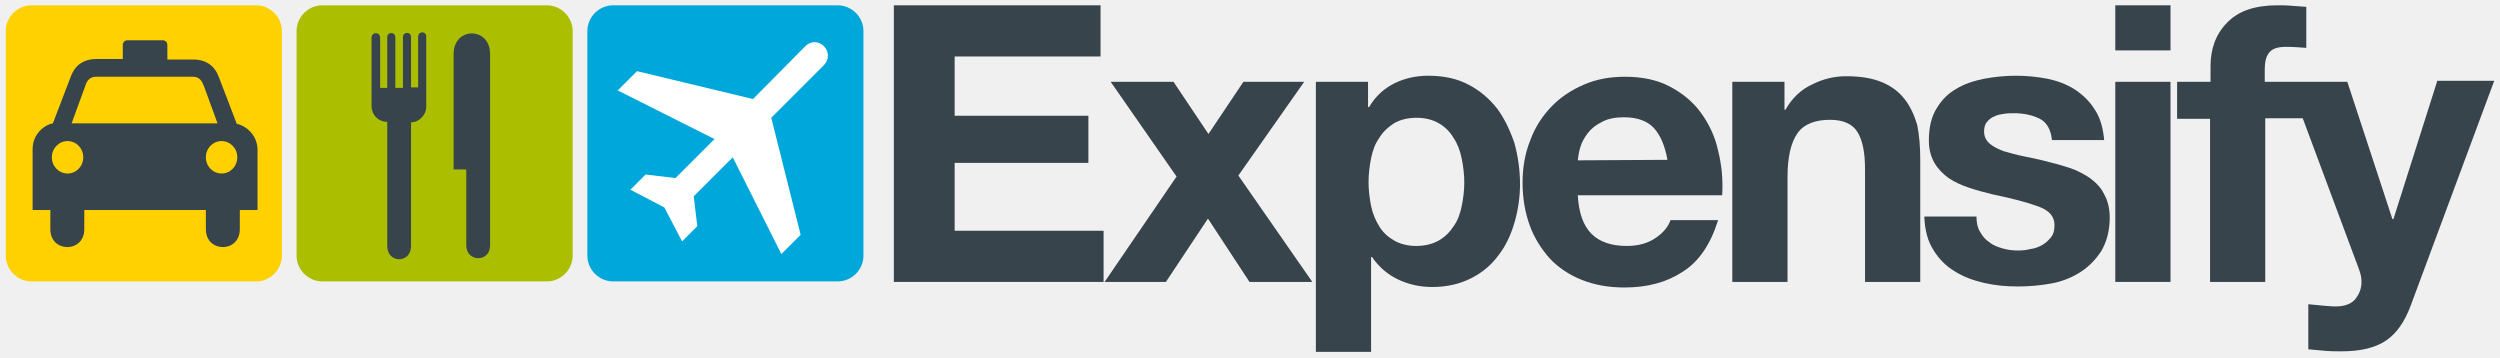
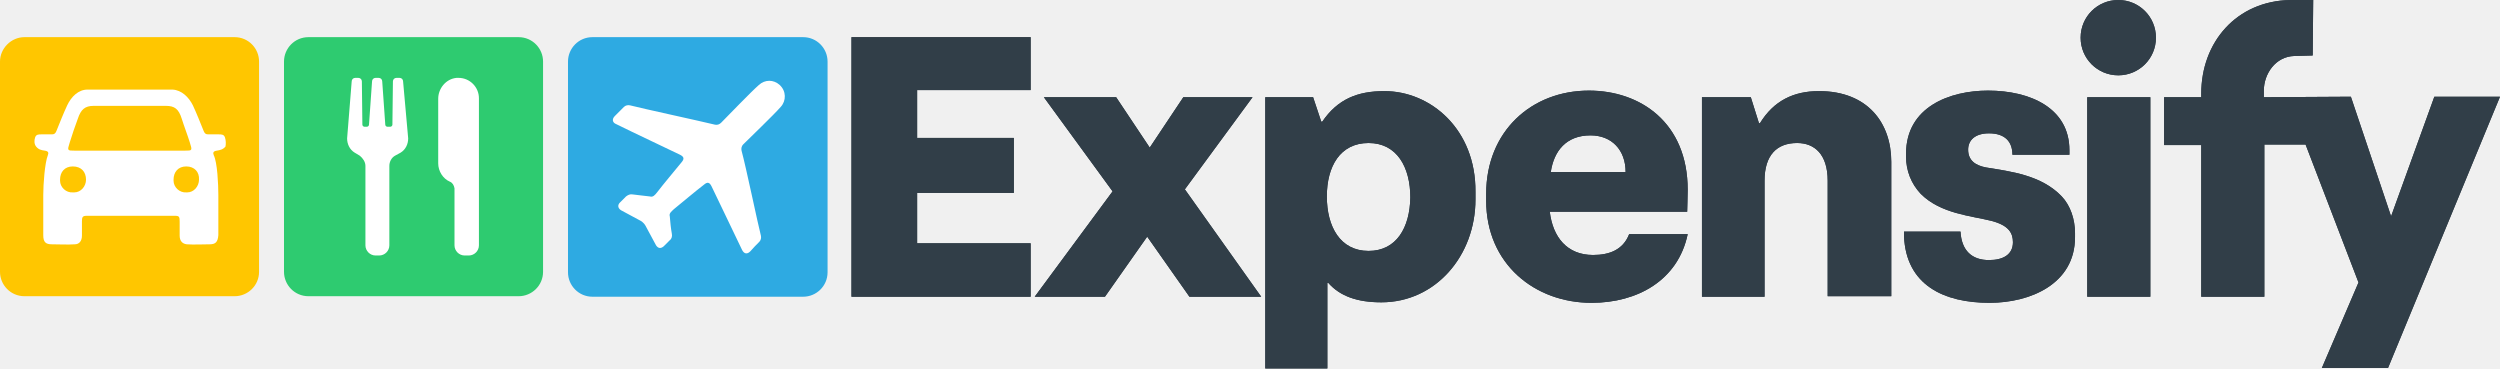
- <svg xmlns="http://www.w3.org/2000/svg" width="100%" height="100%" viewBox="0 0 308 44" version="1.1" xml:space="preserve" style="fill-rule:evenodd;clip-rule:evenodd;stroke-linejoin:round;stroke-miterlimit:1.414;">
-   <g id="brand_expensify_logo">
+ <svg xmlns="http://www.w3.org/2000/svg" version="1.1" id="Layer_1" x="0px" y="0px" viewBox="0 0 491.2 72.4" style="enable-background:new 0 0 491.2 72.4;" xml:space="preserve">
+   <style type="text/css">
+ 	.st0{fill:#2ECB70;}
+ 	.st1{fill:#FFFFFF;}
+ 	.st2{fill:#2EAAE2;}
+ 	.st3{fill:#313E48;}
+ 	.st4{fill:#FFC600;}
+ </style>
+   <g>
+     <path class="st0" d="M60.6,7.3h41.3c2.7,0,4.8,2.2,4.8,4.8v41.3c0,2.7-2.2,4.8-4.8,4.8H60.6c-2.7,0-4.8-2.2-4.8-4.8V12.1   C55.8,9.5,57.9,7.3,60.6,7.3z" />
+     <path class="st1" d="M80.2,27.2c0,1.1-0.5,2.2-1.5,2.8l-1.1,0.6c-0.7,0.4-1.1,1.2-1.1,2v15.6c0,1.1-0.9,2-2,2l0,0h-0.7   c-1.1,0-2-0.9-2-2l0,0V32.6c0-0.8-0.5-1.5-1.1-2l-1-0.6c-1-0.6-1.5-1.7-1.5-2.8L69.1,16c0-0.4,0.3-0.7,0.7-0.7h0.6   c0.4,0,0.7,0.3,0.7,0.7l0,0l0.1,8.5c0,0.2,0.2,0.4,0.4,0.4l0,0h0.5c0.2,0,0.4-0.2,0.4-0.4l0.6-8.5c0-0.4,0.3-0.7,0.7-0.7h0.6   c0.4,0,0.7,0.3,0.7,0.7l0.6,8.5c0,0.2,0.2,0.4,0.4,0.4h0.6c0.2,0,0.4-0.2,0.4-0.4l0.1-8.5c0-0.4,0.3-0.7,0.7-0.7h0.6   c0.4,0,0.7,0.3,0.7,0.7L80.2,27.2z" />
+     <path class="st1" d="M89.7,15.3c-2.1,0.2-3.6,2.1-3.6,4.1v12.7c0,1.5,0.9,3,2.3,3.6c0.5,0.2,0.8,0.7,0.9,1.3v11.2c0,1.1,0.9,2,2,2   l0,0h0.8c1.1,0,2-0.9,2-2l0,0V19.3c0-2.2-1.8-4-4-4C89.9,15.3,89.8,15.3,89.7,15.3z" />
+     <path class="st2" d="M116.4,7.3h41.4c2.7,0,4.8,2.2,4.8,4.8v41.4c0,2.7-2.2,4.8-4.8,4.8h-41.4c-2.7,0-4.8-2.2-4.8-4.8V12.1   C111.6,9.5,113.7,7.3,116.4,7.3z" />
+     <path class="st1" d="M149.2,47.5c0.3-0.3,0.4-0.8,0.3-1.2c-0.6-2.3-2.9-13.4-3.8-16.7c-0.1-0.4,0-0.9,0.3-1.2   c1.3-1.3,6-5.8,7.4-7.4c1.1-1.2,1.1-3.1-0.2-4.3c-1.2-1.1-2.9-1.1-4.1,0c-1.6,1.4-6.1,6.1-7.4,7.4c-0.3,0.3-0.7,0.5-1.2,0.4   c-3.3-0.8-14.4-3.2-16.7-3.8c-0.4-0.1-0.9,0-1.2,0.3c-0.6,0.6-1.2,1.2-1.8,1.8c-0.6,0.6-0.5,1.3,0.3,1.6c3,1.5,11.3,5.4,12.5,6   c0.8,0.4,0.9,0.8,0.3,1.5c-1.3,1.6-3.5,4.2-4.8,5.9c-0.4,0.5-0.8,1-1.4,0.8c-1.2-0.1-2.3-0.3-3.4-0.4c-0.5-0.1-0.9,0.1-1.3,0.4   c-0.4,0.4-0.8,0.8-1.2,1.2c-0.5,0.5-0.4,1.1,0.2,1.5c1.3,0.7,2.6,1.4,3.9,2.1c0.2,0.1,0.3,0.2,0.5,0.4c0.1,0.1,0.3,0.3,0.4,0.5   c0.7,1.3,1.4,2.6,2.1,3.9c0.4,0.6,0.9,0.7,1.5,0.2c0.4-0.4,0.8-0.8,1.2-1.2c0.4-0.3,0.5-0.8,0.4-1.3c-0.2-1.1-0.3-2.2-0.4-3.4   c-0.2-0.6,0.4-1,0.8-1.4c1.6-1.3,4.2-3.5,5.9-4.8c0.7-0.6,1.1-0.5,1.5,0.3c0.6,1.2,4.5,9.4,6,12.5c0.4,0.8,1,0.9,1.6,0.3   C148,48.7,148.6,48.1,149.2,47.5z" />
    <g>
-       <path d="M117.612,20.065l16.478,0l0,-5.804l-16.478,0l0,-7.303l17.976,0l0,-6.304l-25.466,0l0,34.079l25.84,0l0,-6.304l-18.35,0l0,-8.364Z" style="fill:#37444c;fill-rule:nonzero;" />
-       <path d="M160.678,10.079l-7.489,0l-4.307,6.429l-4.307,-6.429l-7.739,0l8.114,11.671l-8.863,12.983l7.552,0l5.181,-7.802l5.118,7.802l7.739,0l-9.113,-13.107l8.114,-11.547Z" style="fill:#37444c;fill-rule:nonzero;" />
-       <path d="M180.089,25.37c-0.187,0.937 -0.499,1.81 -0.998,2.497c-0.437,0.687 -1.061,1.311 -1.81,1.748c-0.749,0.436 -1.686,0.686 -2.809,0.686c-1.061,0 -1.997,-0.25 -2.746,-0.686c-0.749,-0.437 -1.373,-0.999 -1.81,-1.748c-0.437,-0.687 -0.812,-1.56 -0.999,-2.497c-0.187,-0.936 -0.312,-1.934 -0.312,-2.933c0,-0.999 0.125,-1.997 0.312,-2.934c0.187,-0.936 0.499,-1.81 0.999,-2.496c0.437,-0.749 1.061,-1.311 1.81,-1.81c0.749,-0.437 1.685,-0.687 2.808,-0.687c1.061,0 1.998,0.25 2.747,0.687c0.749,0.437 1.373,1.061 1.81,1.81c0.499,0.749 0.811,1.623 0.998,2.559c0.188,0.936 0.312,1.935 0.312,2.933c0,0.937 -0.124,1.935 -0.312,2.871m4.369,-11.983c-0.936,-1.186 -2.059,-2.185 -3.495,-2.934c-1.373,-0.749 -3.058,-1.123 -4.993,-1.123c-1.498,0 -2.934,0.312 -4.182,0.936c-1.248,0.624 -2.309,1.56 -3.121,2.934l-0.124,0l0,-3.121l-6.429,0l0,33.267l6.803,0l0,-11.672l0.125,0c0.811,1.186 1.872,2.122 3.183,2.747c1.311,0.624 2.684,0.936 4.244,0.936c1.81,0 3.371,-0.375 4.744,-1.061c1.373,-0.687 2.496,-1.623 3.37,-2.809c0.936,-1.186 1.561,-2.559 1.997,-4.057c0.437,-1.498 0.687,-3.121 0.687,-4.743c0,-1.748 -0.25,-3.433 -0.687,-5.056c-0.561,-1.623 -1.248,-3.058 -2.122,-4.244" style="fill:#37444c;fill-rule:nonzero;" />
-       <path d="M194.382,19.753c0.063,-0.499 0.125,-0.999 0.312,-1.623c0.188,-0.624 0.5,-1.186 0.937,-1.747c0.436,-0.562 0.998,-0.999 1.747,-1.373c0.687,-0.375 1.623,-0.562 2.684,-0.562c1.623,0 2.871,0.437 3.683,1.311c0.811,0.873 1.373,2.184 1.685,3.932l-11.048,0.062Zm15.167,-5.867c-0.999,-1.373 -2.309,-2.434 -3.87,-3.245c-1.56,-0.812 -3.37,-1.186 -5.492,-1.186c-1.873,0 -3.558,0.312 -5.118,0.998c-1.561,0.687 -2.871,1.561 -3.995,2.747c-1.123,1.185 -1.997,2.559 -2.559,4.119c-0.624,1.56 -0.936,3.308 -0.936,5.18c0,1.935 0.312,3.683 0.874,5.243c0.562,1.561 1.435,2.934 2.496,4.12c1.062,1.123 2.372,1.997 3.933,2.621c1.56,0.624 3.308,0.936 5.242,0.936c2.809,0 5.181,-0.624 7.178,-1.935c1.997,-1.248 3.433,-3.37 4.369,-6.366l-5.867,0c-0.249,0.749 -0.811,1.498 -1.81,2.185c-0.998,0.686 -2.184,0.998 -3.557,0.998c-1.935,0 -3.371,-0.499 -4.37,-1.498c-0.998,-0.998 -1.56,-2.559 -1.685,-4.743l17.788,0c0.125,-1.935 -0.062,-3.745 -0.499,-5.493c-0.374,-1.747 -1.123,-3.308 -2.122,-4.681" style="fill:#37444c;fill-rule:nonzero;" />
-       <path d="M234.64,12.201c-0.687,-0.874 -1.561,-1.56 -2.746,-2.06c-1.186,-0.499 -2.622,-0.749 -4.432,-0.749c-1.435,0 -2.809,0.312 -4.182,0.999c-1.373,0.624 -2.496,1.685 -3.308,3.121l-0.125,0l0,-3.433l-6.428,0l0,24.654l6.803,0l0,-12.92c0,-2.497 0.437,-4.307 1.248,-5.43c0.812,-1.124 2.185,-1.623 3.995,-1.623c1.623,0 2.746,0.499 3.37,1.498c0.624,0.998 0.936,2.496 0.936,4.556l0,13.919l6.804,0l0,-15.167c0,-1.498 -0.125,-2.934 -0.375,-4.182c-0.374,-1.248 -0.874,-2.309 -1.56,-3.183" style="fill:#37444c;fill-rule:nonzero;" />
-       <path d="M257.484,21.938c-0.749,-0.5 -1.561,-0.937 -2.497,-1.249c-0.936,-0.312 -1.872,-0.561 -2.871,-0.811c-0.936,-0.25 -1.873,-0.437 -2.809,-0.624c-0.936,-0.187 -1.747,-0.437 -2.434,-0.624c-0.687,-0.25 -1.311,-0.562 -1.748,-0.937c-0.436,-0.374 -0.686,-0.873 -0.686,-1.498c0,-0.499 0.125,-0.936 0.374,-1.185c0.25,-0.313 0.562,-0.562 0.937,-0.687c0.374,-0.187 0.749,-0.25 1.185,-0.312c0.437,-0.062 0.874,-0.062 1.249,-0.062c1.186,0 2.247,0.249 3.12,0.686c0.874,0.437 1.374,1.373 1.498,2.621l6.429,0c-0.125,-1.497 -0.499,-2.808 -1.186,-3.807c-0.624,-0.998 -1.498,-1.81 -2.434,-2.434c-0.999,-0.624 -2.122,-1.061 -3.37,-1.311c-1.249,-0.249 -2.559,-0.374 -3.87,-0.374c-1.311,0 -2.621,0.125 -3.932,0.374c-1.248,0.25 -2.434,0.624 -3.433,1.249c-0.999,0.561 -1.81,1.373 -2.434,2.434c-0.624,0.998 -0.936,2.309 -0.936,3.932c0,1.061 0.249,1.997 0.686,2.746c0.437,0.749 1.061,1.373 1.748,1.873c0.749,0.499 1.56,0.873 2.496,1.185c0.937,0.313 1.873,0.562 2.872,0.812c2.434,0.499 4.306,0.998 5.679,1.498c1.373,0.499 1.998,1.248 1.998,2.309c0,0.624 -0.125,1.124 -0.437,1.498c-0.312,0.375 -0.625,0.687 -1.061,0.936c-0.437,0.25 -0.937,0.437 -1.436,0.5c-0.499,0.124 -0.999,0.187 -1.498,0.187c-0.686,0 -1.311,-0.063 -1.935,-0.25c-0.624,-0.187 -1.186,-0.374 -1.623,-0.749c-0.499,-0.312 -0.873,-0.749 -1.185,-1.31c-0.313,-0.5 -0.437,-1.124 -0.437,-1.873l-6.429,0c0.062,1.685 0.437,3.058 1.123,4.119c0.687,1.124 1.561,1.998 2.622,2.622c1.061,0.686 2.309,1.123 3.62,1.435c1.373,0.312 2.746,0.437 4.182,0.437c1.373,0 2.746,-0.125 4.119,-0.374c1.373,-0.25 2.559,-0.749 3.62,-1.436c1.061,-0.686 1.873,-1.56 2.559,-2.621c0.624,-1.124 0.999,-2.434 0.999,-4.057c0,-1.124 -0.25,-2.122 -0.687,-2.871c-0.374,-0.812 -0.998,-1.436 -1.747,-1.997" style="fill:#37444c;fill-rule:nonzero;" />
-       <rect x="260.604" y="0.654" width="6.803" height="5.555" style="fill:#37444c;" />
-       <rect x="260.604" y="10.079" width="6.803" height="24.654" style="fill:#37444c;" />
-       <path d="M300.238,10.079l-5.368,16.914l-0.125,0l-5.555,-16.914l-5.43,0l-1.81,0l-2.933,0l0,-1.498c0,-0.999 0.187,-1.748 0.624,-2.185c0.374,-0.437 1.061,-0.624 1.997,-0.624c0.874,0 1.685,0.063 2.497,0.125l0,-5.056c-0.562,-0.062 -1.186,-0.062 -1.748,-0.124c-0.624,-0.063 -1.186,-0.063 -1.81,-0.063c-2.746,0 -4.806,0.687 -6.179,2.122c-1.373,1.373 -2.06,3.183 -2.06,5.368l0,1.935l-4.119,0l0,4.556l4.057,0l0,20.098l6.803,0l0,-20.16l4.619,0l6.928,18.599c0.187,0.5 0.312,0.999 0.312,1.498c0,0.749 -0.187,1.373 -0.624,1.997c-0.437,0.625 -1.061,0.937 -1.998,1.061c-0.686,0.063 -1.31,0 -1.997,-0.062c-0.686,-0.062 -1.311,-0.125 -1.935,-0.187l0,5.555c0.687,0.062 1.373,0.125 2.06,0.187c0.687,0.062 1.373,0.062 2.06,0.062c2.309,0 4.119,-0.436 5.43,-1.31c1.31,-0.874 2.309,-2.31 3.058,-4.307l10.298,-27.712l-7.052,0l0,0.125Z" style="fill:#37444c;fill-rule:nonzero;" />
+       <polygon class="st3" points="167.3,58.3 202.5,58.3 202.5,47.8 180.2,47.8 180.2,37.9 199.2,37.9 199.2,27.1 180.2,27.1     180.2,17.7 202.5,17.7 202.5,7.3 167.3,7.3   " />
+       <path class="st3" d="M272,17.9c-5.3,0-9.2,1.6-12.2,6h-0.2l-1.6-4.8h-9.4v53.3h12.2V55.6h0.2c2.3,2.6,5.7,3.8,10.4,3.8    c10.7,0,18.5-9.2,18.5-20.2v-1.5C290,25.4,281.1,17.9,272,17.9z M268.9,49.3c-5.6,0-8.2-4.8-8.2-10.7c0-5.9,2.6-10.5,8.2-10.5    s8.2,4.8,8.2,10.7C277,44.7,274.4,49.3,268.9,49.3L268.9,49.3z" />
+       <path class="st3" d="M331.6,37.3c0-13.2-9.3-19.5-19.4-19.5c-11.3,0-20.2,8-20.2,20.3v1.3c0,12.5,9.6,20.1,20.7,20.1    c9,0,17-4.4,18.9-13.5h-11.5c-1.2,3.1-3.9,4.1-7.1,4.1c-5.1,0-7.9-3.5-8.5-8.5h27C331.5,40.8,331.6,38.9,331.6,37.3z M304.7,33.8    c0.6-4.1,3-7.2,7.8-7.2c4.2,0,6.9,2.9,6.9,7.2H304.7z" />
+       <path class="st3" d="M357.4,17.9c-5,0-8.9,1.9-11.6,6.3h-0.2l-1.6-5.1h-9.6v39.2h12.3V35.5c0-5,2.4-7.4,6.4-7.4c3.4,0,6,2.2,6,7.4    v22.7h12.5V31.8C371.6,24.2,367,17.9,357.4,17.9z" />
+       <path class="st3" d="M390.2,32.9c-2.1-0.4-3.5-1.4-3.5-3.5c0-1.8,1.3-3.2,4.1-3.2c3.1,0,4.6,1.6,4.6,4.2h11.2v-0.9    c0-8.2-7.6-11.7-16-11.7c-7.5,0-16.1,3.2-16.1,12.4v0.6c0,2.7,1,5.3,2.9,7.3c3.9,3.9,9.9,4.3,13.9,5.3c3.4,0.9,4.2,2.4,4.2,4.2    c0,2.4-1.9,3.5-4.7,3.5c-3.4,0-5.4-1.9-5.6-5.6h-11.1v0.9c0.4,9.6,7.8,13.1,16.8,13.1c8,0,16.8-3.7,16.8-12.9v-0.8    c0-2.7-0.9-5.4-2.6-7.2C401.1,34.4,395.1,33.7,390.2,32.9z" />
+       <rect x="410.1" y="19.1" class="st3" width="12.4" height="39.2" />
+       <polygon class="st3" points="246.1,19.1 232.5,19.1 225.9,29 219.3,19.1 205.1,19.1 218.6,37.6 203.3,58.3 217.1,58.3 225.4,46.5     233.7,58.3 247.8,58.3 232.8,37.2   " />
+       <path class="st3" d="M416.2,0c-4.1,0-7.4,3.3-7.4,7.4s3.3,7.4,7.4,7.4s7.4-3.3,7.4-7.4l0,0C423.6,3.3,420.3,0,416.2,0L416.2,0z" />
+       <path class="st3" d="M444.8,19.1v-1.3c0-3.3,2.3-6.7,6-6.8c0.6,0,3.6-0.1,3.6-0.1L454.5,0H450c-10.6,0.2-17.5,8.3-17.5,18.4v0.7    h-7.3v9.4h7.3v29.8h12.4V28.4h8.1l10.4,27.1l-7.2,16.8h13l22-53.3h-12.9l-8.5,23.5L461.9,19L444.8,19.1z" />
+       <polygon class="st3" points="167.3,58.3 202.5,58.3 202.5,47.8 180.2,47.8 180.2,37.9 199.2,37.9 199.2,27.1 180.2,27.1     180.2,17.7 202.5,17.7 202.5,7.3 167.3,7.3   " />
+       <path class="st3" d="M272,17.9c-5.3,0-9.2,1.6-12.2,6h-0.2l-1.6-4.8h-9.4v53.3h12.2V55.6h0.2c2.3,2.6,5.7,3.8,10.4,3.8    c10.7,0,18.5-9.2,18.5-20.2v-1.5C290,25.4,281.1,17.9,272,17.9z M268.9,49.3c-5.6,0-8.2-4.8-8.2-10.7c0-5.9,2.6-10.5,8.2-10.5    s8.2,4.8,8.2,10.7C277,44.7,274.4,49.3,268.9,49.3L268.9,49.3z" />
+       <path class="st3" d="M331.6,37.3c0-13.2-9.3-19.5-19.4-19.5c-11.3,0-20.2,8-20.2,20.3v1.3c0,12.5,9.6,20.1,20.7,20.1    c9,0,17-4.4,18.9-13.5h-11.5c-1.2,3.1-3.9,4.1-7.1,4.1c-5.1,0-7.9-3.5-8.5-8.5h27C331.5,40.8,331.6,38.9,331.6,37.3z M304.7,33.8    c0.6-4.1,3-7.2,7.8-7.2c4.2,0,6.9,2.9,6.9,7.2H304.7z" />
+       <path class="st3" d="M357.4,17.9c-5,0-8.9,1.9-11.6,6.3h-0.2l-1.6-5.1h-9.6v39.2h12.3V35.5c0-5,2.4-7.4,6.4-7.4c3.4,0,6,2.2,6,7.4    v22.7h12.5V31.8C371.6,24.2,367,17.9,357.4,17.9z" />
+       <path class="st3" d="M390.2,32.9c-2.1-0.4-3.5-1.4-3.5-3.5c0-1.8,1.3-3.2,4.1-3.2c3.1,0,4.6,1.6,4.6,4.2h11.2v-0.9    c0-8.2-7.6-11.7-16-11.7c-7.5,0-16.1,3.2-16.1,12.4v0.6c0,2.7,1,5.3,2.9,7.3c3.9,3.9,9.9,4.3,13.9,5.3c3.4,0.9,4.2,2.4,4.2,4.2    c0,2.4-1.9,3.5-4.7,3.5c-3.4,0-5.4-1.9-5.6-5.6h-11.1v0.9c0.4,9.6,7.8,13.1,16.8,13.1c8,0,16.8-3.7,16.8-12.9v-0.8    c0-2.7-0.9-5.4-2.6-7.2C401.1,34.4,395.1,33.7,390.2,32.9z" />
+       <rect x="410.1" y="19.1" class="st3" width="12.4" height="39.2" />
+       <polygon class="st3" points="246.1,19.1 232.5,19.1 225.9,29 219.3,19.1 205.1,19.1 218.6,37.6 203.3,58.3 217.1,58.3 225.4,46.5     233.7,58.3 247.8,58.3 232.8,37.2   " />
+       <path class="st3" d="M416.2,0c-4.1,0-7.4,3.3-7.4,7.4s3.3,7.4,7.4,7.4s7.4-3.3,7.4-7.4l0,0C423.6,3.3,420.3,0,416.2,0L416.2,0z" />
+       <path class="st3" d="M444.8,19.1v-1.3c0-3.3,2.3-6.7,6-6.8c0.6,0,3.6-0.1,3.6-0.1L454.5,0H450c-10.6,0.2-17.5,8.3-17.5,18.4v0.7    h-7.3v9.4h7.3v29.8h12.4V28.4h8.1l10.4,27.1l-7.2,16.8h13l22-53.3h-12.9l-8.5,23.5L461.9,19L444.8,19.1z" />
    </g>
-     <path d="M106.378,31.487c0,1.748 -1.436,3.183 -3.184,3.183l-27.649,0c-1.748,0 -3.183,-1.435 -3.183,-3.183l0,-27.65c0,-1.747 1.435,-3.183 3.183,-3.183l27.649,0c1.748,0 3.184,1.436 3.184,3.183l0,27.65Z" style="fill:#00a7da;fill-rule:nonzero;" />
-     <path d="M70.552,31.487c0,1.748 -1.436,3.183 -3.184,3.183l-27.649,0c-1.748,0 -3.183,-1.435 -3.183,-3.183l0,-27.65c0,-1.747 1.435,-3.183 3.183,-3.183l27.649,0c1.748,0 3.184,1.436 3.184,3.183l0,27.65Z" style="fill:#abbf00;fill-rule:nonzero;" />
-     <path d="M34.726,31.487c0,1.748 -1.436,3.183 -3.184,3.183l-27.649,0c-1.748,0 -3.183,-1.435 -3.183,-3.183l0,-27.65c0,-1.747 1.435,-3.183 3.183,-3.183l27.649,0c1.748,0 3.184,1.436 3.184,3.183l0,27.65Z" style="fill:#ffd100;fill-rule:nonzero;" />
-     <path d="M99.2,5.71c1.56,-1.561 3.87,0.749 2.247,2.372l-6.429,6.428l3.62,14.418l-2.372,2.372l-5.991,-11.921l-4.806,4.806l0.437,3.682l-1.873,1.872l-2.184,-4.181l-4.182,-2.185l1.872,-1.872l3.683,0.437l4.806,-4.806l-11.922,-5.992l2.372,-2.372l14.293,3.433l6.429,-6.491Z" style="fill:#fff;fill-rule:nonzero;" />
-     <path d="M55.884,6.646l0,14.231l1.56,0l0,9.362c0,2.059 2.934,2.122 2.934,0l0,-23.593c0,-3.37 -4.494,-3.37 -4.494,0m-3.37,6.554c0,0.873 -0.812,1.872 -1.873,1.872l0,15.229c0,2.185 -2.933,2.185 -2.933,0l0,-15.291c-1.061,0 -1.935,-0.812 -1.935,-1.998l0,-8.363c0,-0.749 1.061,-0.749 1.061,0l0,6.179l0.874,0l0,-6.242c0,-0.686 0.998,-0.686 0.998,0l0,6.242l0.937,0l0,-6.242c0,-0.686 0.998,-0.749 0.998,0l0,6.179l0.874,0l0,-6.241c0,-0.687 0.999,-0.749 0.999,0l0,8.676Z" style="fill:#37444c;fill-rule:nonzero;" />
-     <path d="M27.298,21.376c-1.061,0 -1.935,-0.874 -1.935,-1.997c0,-1.124 0.874,-1.998 1.935,-1.998c1.061,0 1.935,0.874 1.935,1.998c0,1.123 -0.874,1.997 -1.935,1.997m-9.487,-6.179l-8.988,0l1.686,-4.619c0.187,-0.624 0.561,-1.123 1.31,-1.123l11.984,0c0.749,0 1.061,0.499 1.311,1.123l1.685,4.619l-8.988,0Zm-9.487,6.179c-1.061,0 -1.935,-0.874 -1.935,-1.997c0,-1.124 0.874,-1.998 1.935,-1.998c1.061,0 1.935,0.874 1.935,1.998c0,1.123 -0.874,1.997 -1.935,1.997m20.847,-6.117l-2.247,-5.867c-0.437,-1.123 -1.373,-2.059 -3.121,-2.059l-3.183,0l0,-1.81c0,-0.313 -0.25,-0.562 -0.562,-0.562l-4.369,0c-0.312,0 -0.562,0.249 -0.562,0.562l0,1.747l-3.245,0c-1.748,0 -2.684,0.936 -3.121,2.06l-2.247,5.867c-0.874,0.125 -2.496,1.186 -2.496,3.183l0,7.49l2.184,0l0,2.371c0,2.934 4.182,2.934 4.182,0l0,-2.371l14.979,0l0,2.371c0,2.934 4.182,2.934 4.182,0l0,-2.371l2.185,0l0,-7.49c-0.063,-1.935 -1.686,-2.996 -2.559,-3.121" style="fill:#37444c;fill-rule:nonzero;" />
+     <path class="st4" d="M4.8,7.3h41.3c2.7,0,4.8,2.2,4.8,4.8v41.3c0,2.7-2.2,4.8-4.8,4.8H4.8C2.1,58.2,0,56,0,53.4V12.1   C0,9.5,2.2,7.3,4.8,7.3z" />
+     <path class="st1" d="M44.2,27c-0.2-0.6-0.7-0.6-1.2-0.6c-0.7,0-1.4,0-2.1,0c-0.5,0-0.7-0.2-0.9-0.7c-0.6-1.5-1.4-3.5-2.1-5   c-0.8-1.6-2.2-3-4-3.1c-2.7,0-13.9,0-16.7,0c-1.8,0-3.2,1.4-4,3.1c-0.7,1.5-1.5,3.5-2.1,5c-0.2,0.5-0.4,0.7-0.9,0.7   c-0.7,0-1.4,0-2.1,0c-0.5,0-1,0-1.2,0.6s-0.2,1.3,0.2,1.8c0.5,0.6,1,0.7,1.7,0.8c0.7,0.1,0.8,0.4,0.6,0.9c-0.6,1.5-0.9,5.7-0.9,7.8   c0,2.5,0,5.5,0,7.9c0,1.4,0.5,1.8,1.7,1.8c1.2,0,3.2,0.1,4.5,0c0.9,0,1.4-0.7,1.4-1.7c0-0.8,0-2,0-2.8s0.1-1.1,0.9-1.1h17.4   c0.8,0,0.9,0.2,0.9,1.1c0,0.8,0,2,0,2.8c0,1,0.5,1.6,1.4,1.7c1.3,0.1,3.4,0,4.5,0s1.6-0.4,1.7-1.8c0-2.5,0-5.5,0-7.9   c0-2.1-0.2-6.4-0.9-7.8c-0.2-0.5-0.1-0.8,0.6-0.9c0.6-0.1,1.2-0.2,1.7-0.8C44.4,28.3,44.4,27.6,44.2,27z M14.3,37.8   c-1.3,0.1-2.5-1-2.5-2.3c0-0.1,0-0.1,0-0.2c0-1.5,0.9-2.6,2.5-2.6c1.7,0,2.6,1.1,2.6,2.6c0,1.3-1,2.5-2.3,2.5   C14.5,37.8,14.4,37.8,14.3,37.8z M14.7,29.6c-1.5,0-1.5,0-1-1.6s1-3.1,1.6-4.7c0.6-1.8,1.4-2.5,3.1-2.5h14.2c1.7,0,2.5,0.6,3.1,2.5   c0.5,1.6,1.1,3.1,1.6,4.7s0.5,1.6-1,1.6H14.7z M36.6,37.8c-1.3,0.1-2.5-1-2.5-2.3c0-0.1,0-0.1,0-0.2c0-1.5,0.9-2.6,2.5-2.6   s2.6,1.1,2.5,2.6c0,1.3-1,2.5-2.3,2.5C36.8,37.8,36.7,37.8,36.6,37.8L36.6,37.8z" />
  </g>
</svg>
